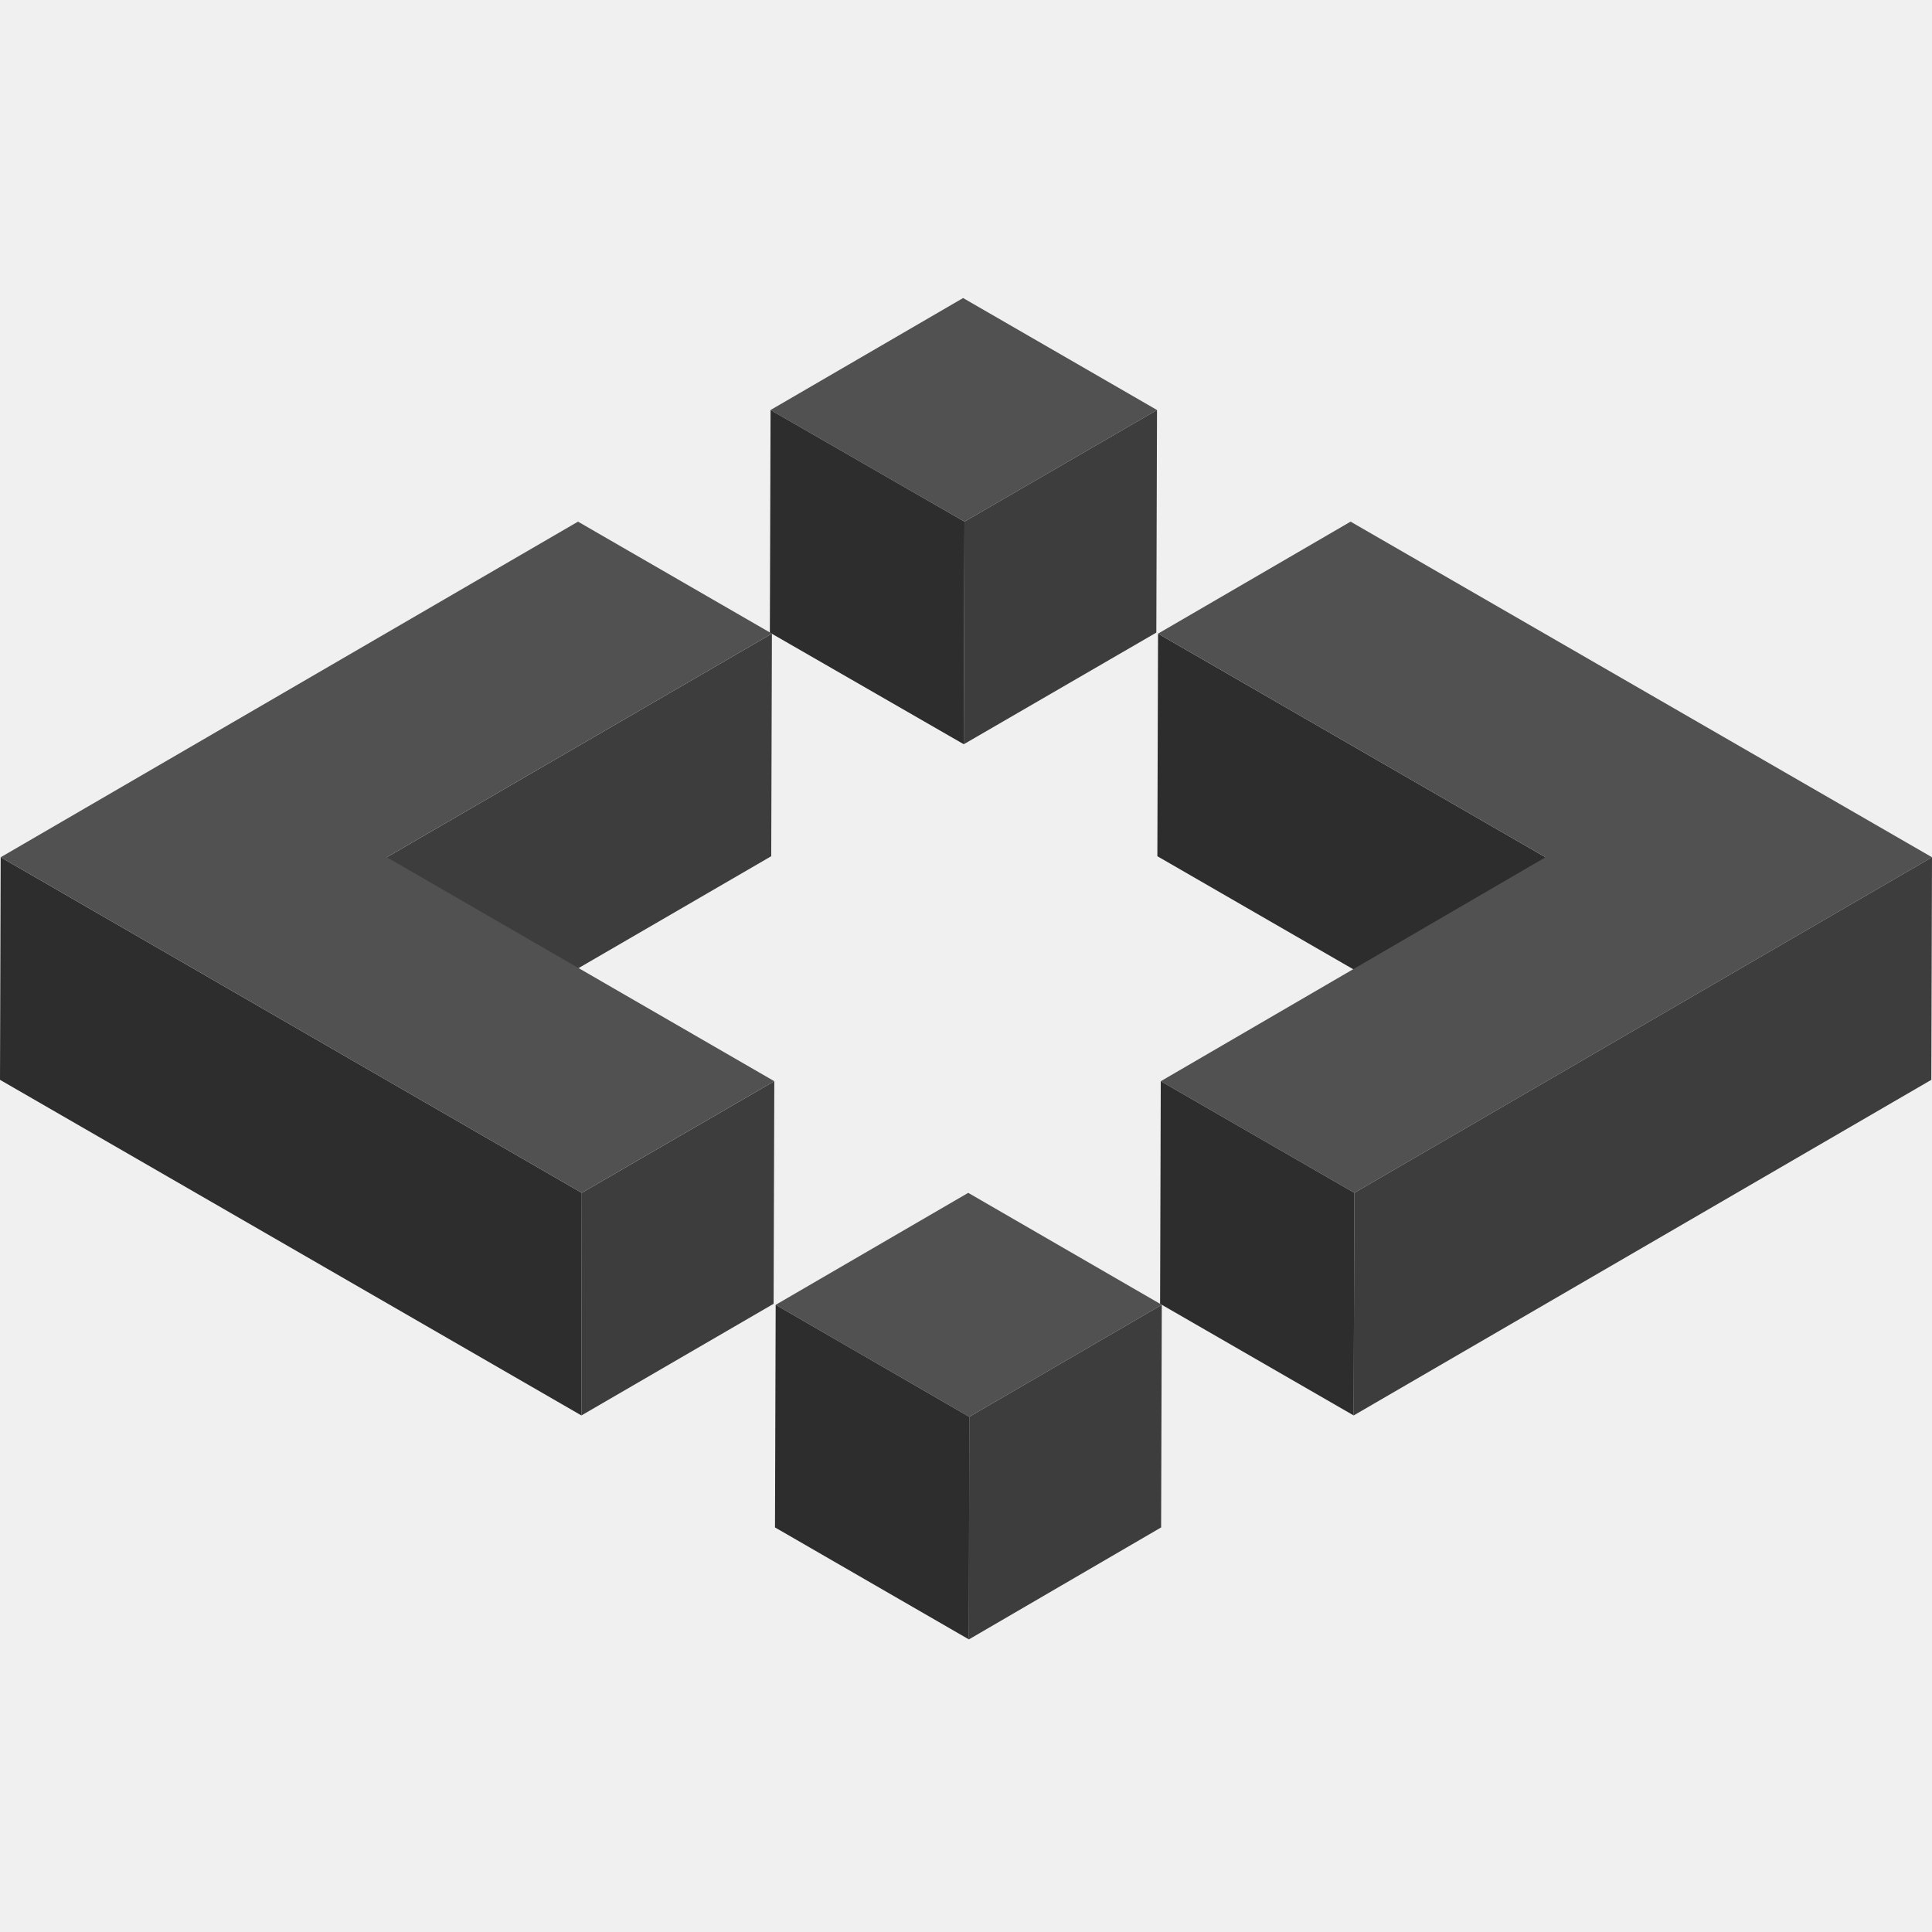
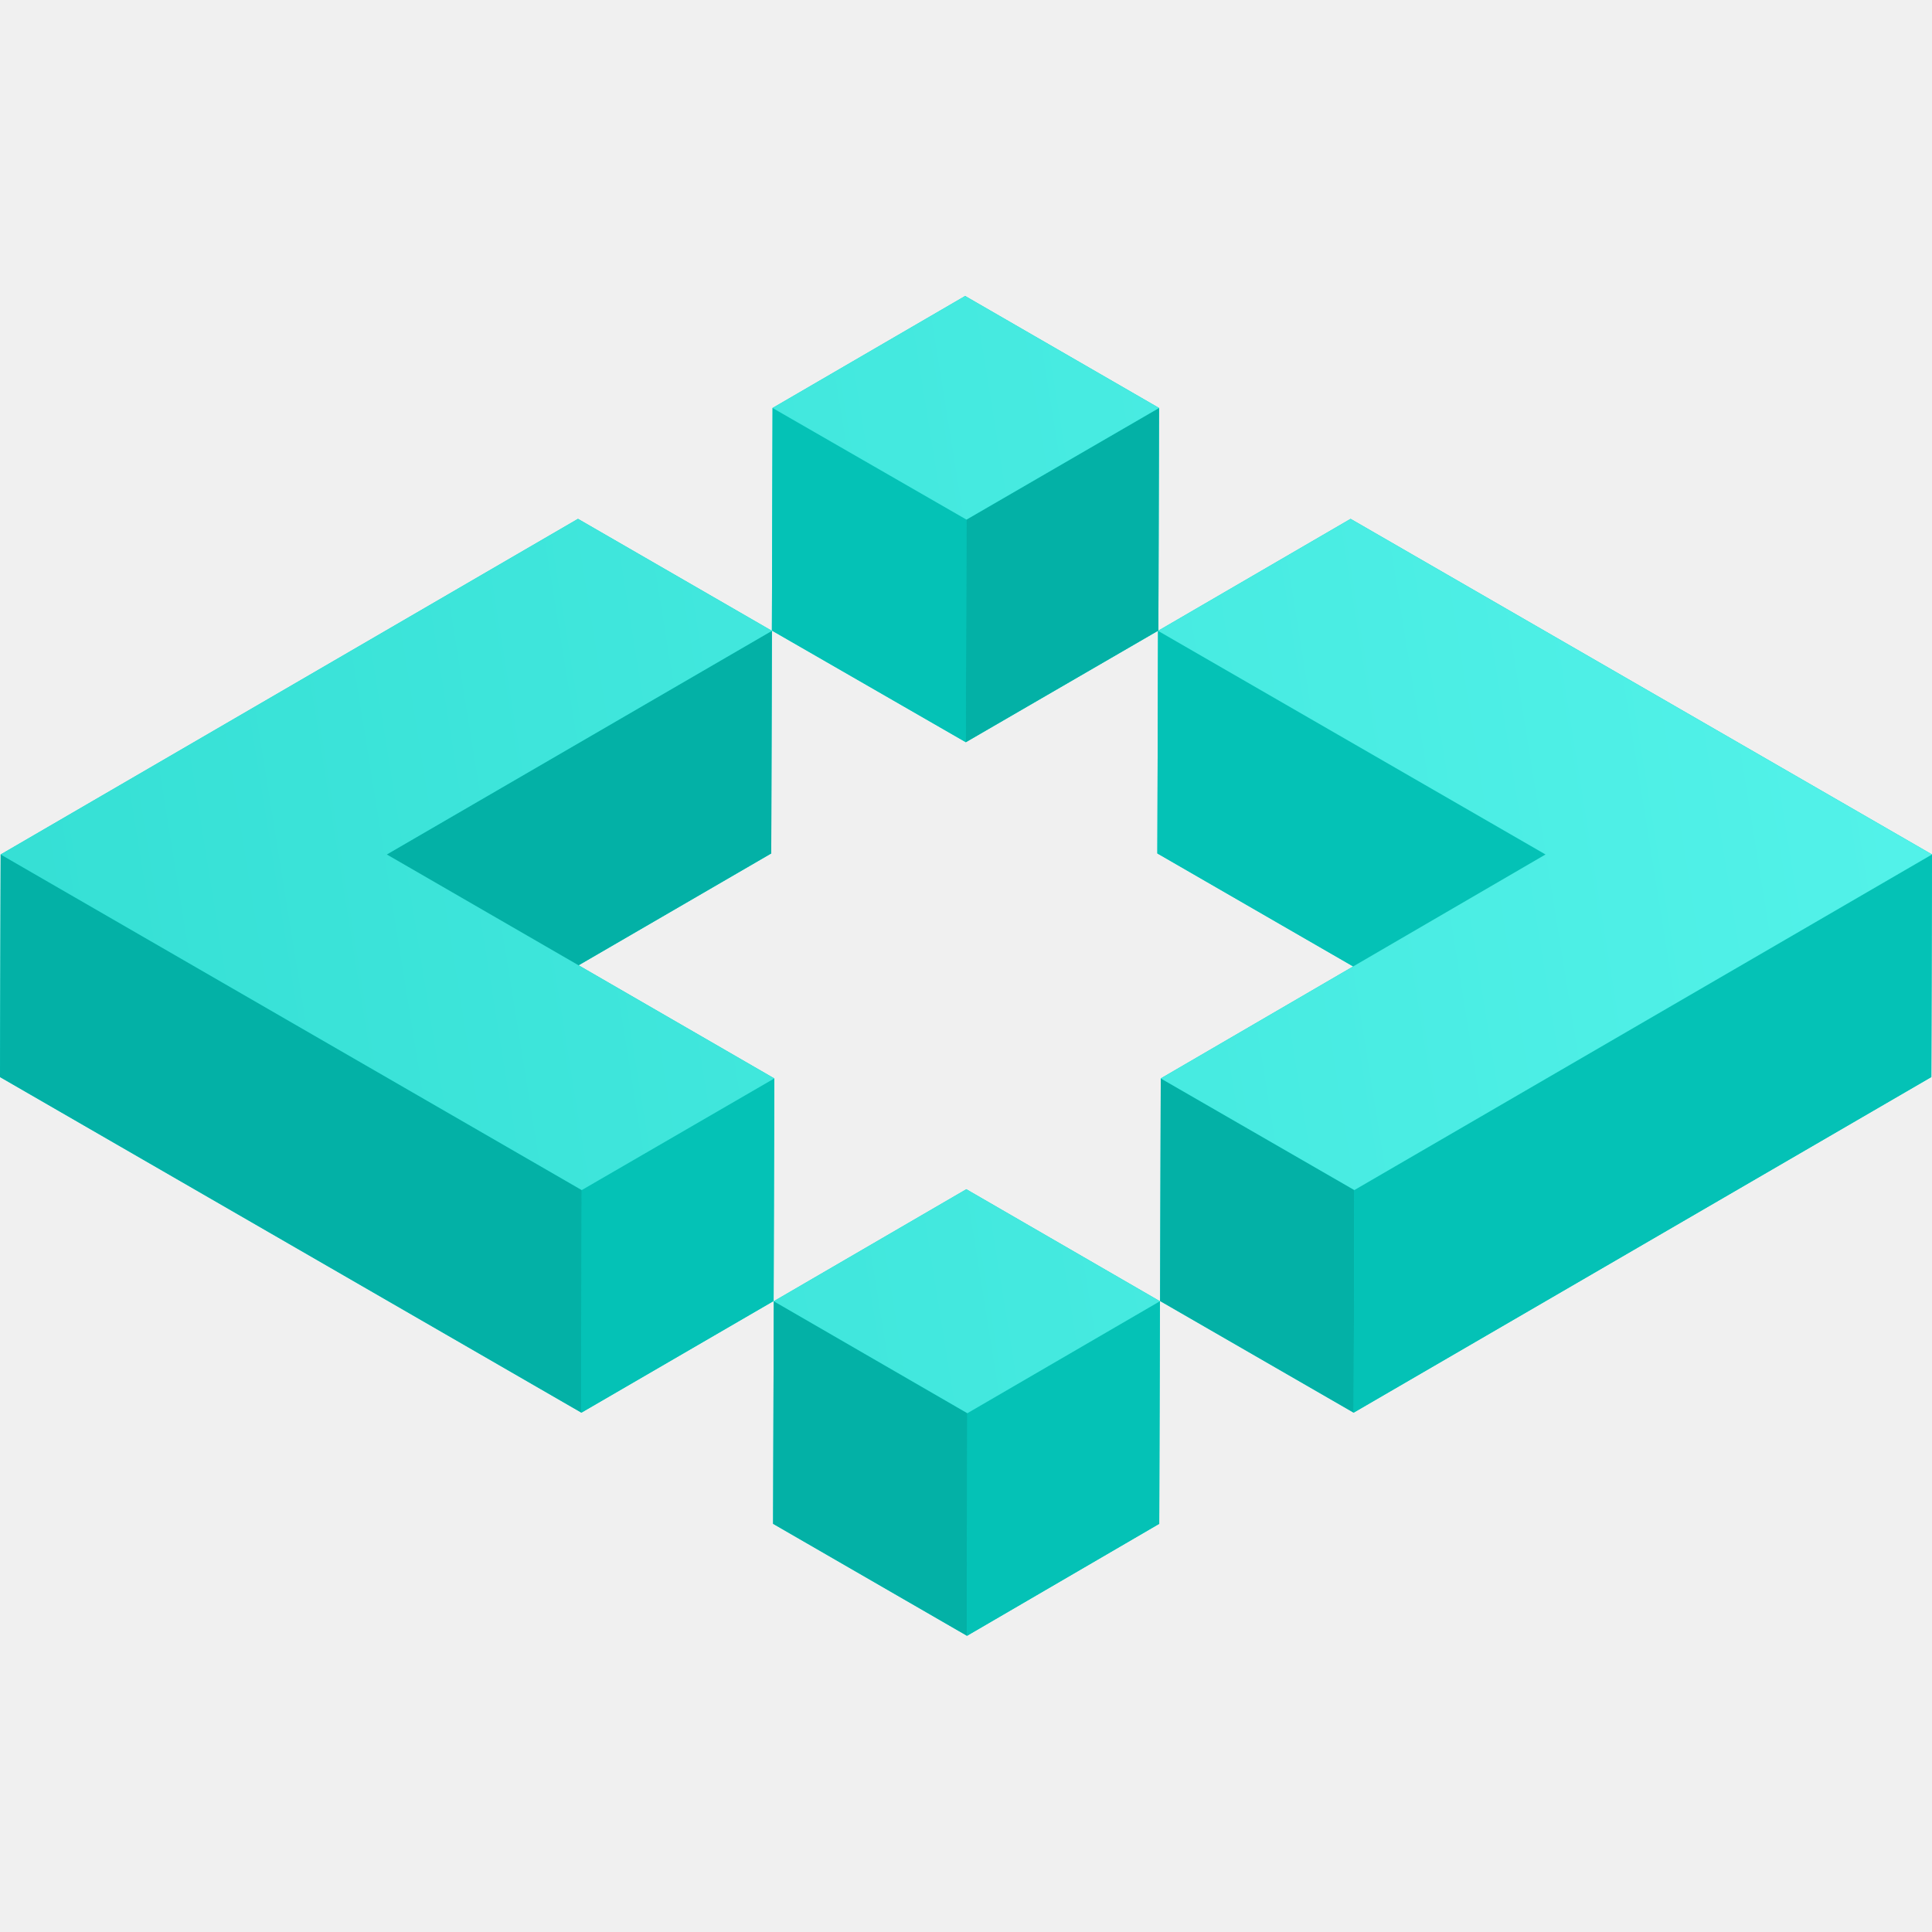
<svg xmlns="http://www.w3.org/2000/svg" width="128" height="128" viewBox="0 0 128 128" fill="none">
  <g clip-path="url(#clip0)">
-     <path d="M76.655 27.164L63.898 34.56L51.051 27.164L63.808 19.745L76.655 27.164Z" fill="#515151" />
-     <path d="M76.655 27.164L76.61 41.911L63.853 49.308L63.898 34.56L76.655 27.164Z" fill="#3E3D3D" />
-     <path d="M63.898 34.56L63.853 49.308L51.005 41.911L51.051 27.164L63.898 34.56Z" fill="#2D2D2D" />
-     <path d="M102.395 56.795L102.35 71.542L76.678 56.727L76.723 41.98L102.395 56.795Z" fill="#2D2D2D" />
-     <path d="M51.141 41.98L51.096 56.727L25.582 71.542L25.627 56.795L51.141 41.98Z" fill="#3E3D3D" />
-     <path d="M128 56.795L89.729 79.029L76.904 71.633L102.395 56.795L76.723 41.98L89.48 34.56L128 56.795Z" fill="#515151" />
-     <path d="M128 56.795L127.955 71.542L89.684 93.777L89.729 79.029L128 56.795Z" fill="#3E3D3D" />
-     <path d="M89.729 79.029L89.684 93.777L76.859 86.38L76.904 71.633L89.729 79.029Z" fill="#2D2D2D" />
-     <path d="M51.3 71.633L51.254 86.38L38.52 93.777L38.542 79.029L51.3 71.633Z" fill="#3E3D3D" />
-     <path d="M38.542 79.029L38.52 93.777L0 71.542L0.045 56.795L38.542 79.029Z" fill="#2D2D2D" />
-     <path d="M51.141 41.98L25.627 56.795L51.3 71.633L38.542 79.029L0.045 56.795L38.294 34.56L51.141 41.98Z" fill="#515151" />
-     <path d="M76.972 86.448L64.215 93.867L51.39 86.448L64.147 79.029L76.972 86.448Z" fill="#515151" />
-     <path d="M76.972 86.448L76.927 101.196L64.192 108.615L64.215 93.867L76.972 86.448Z" fill="#3E3D3D" />
-     <path d="M64.215 93.867L64.192 108.615L51.345 101.196L51.39 86.448L64.215 93.867Z" fill="#2D2D2D" />
+     <path d="M51.185 27.029L63.943 19.61L76.79 27.029L76.745 41.776L63.988 49.173L51.14 41.776L51.185 27.029Z" fill="#04D2C5" />
+     <path d="M76.678 56.542L89.65 64.028L76.904 71.448L76.859 86.195L89.684 93.591L127.955 71.357L128 56.609L89.48 34.375L76.723 41.794L76.678 56.542Z" fill="#04D2C5" />
+     <path d="M51.096 56.542L51.141 41.794L38.293 34.375L0.045 56.61L0 71.357L38.52 93.591L51.254 86.195L51.299 71.448L38.333 63.953L51.096 56.542Z" fill="#04D2C5" />
+     <path d="M64.022 78.79L76.847 86.209L76.802 100.956L64.068 108.375L51.22 100.956L51.265 86.209L64.022 78.79Z" fill="#04D2C5" />
+     <path d="M64.033 34.425L63.988 49.173L51.14 41.776L51.185 27.029L64.033 34.425Z" fill="#04D2C5" />
+     <path d="M64.033 34.425L63.988 49.173L51.14 41.776L51.185 27.029L64.033 34.425Z" fill="black" fill-opacity="0.08" />
+     <path d="M102.395 56.61L102.35 71.357L76.678 56.542L76.723 41.794L102.395 56.61Z" fill="#04D2C5" />
+     <path d="M102.395 56.61L102.35 71.357L76.678 56.542L76.723 41.794L102.395 56.61Z" fill="black" fill-opacity="0.08" />
+     <path d="M89.729 78.844L89.684 93.592L76.859 86.195L76.904 71.448L89.729 78.844Z" fill="#04D2C5" />
+     <path d="M89.729 78.844L89.684 93.592L76.859 86.195L76.904 71.448L89.729 78.844Z" fill="black" fill-opacity="0.16" />
+     <path d="M38.542 78.844L38.52 93.591L0 71.357L0.045 56.61L38.542 78.844Z" fill="#04D2C5" />
+     <path d="M38.542 78.844L38.52 93.591L0 71.357L0.045 56.61L38.542 78.844Z" fill="black" fill-opacity="0.16" />
+     <path d="M64.09 93.628L64.068 108.375L51.22 100.956L51.266 86.209L64.09 93.628Z" fill="#04D2C5" />
+     <path d="M64.09 93.628L64.068 108.375L51.22 100.956L51.266 86.209L64.09 93.628Z" fill="black" fill-opacity="0.16" />
+     <path d="M76.79 27.029L76.745 41.776L63.988 49.173L64.033 34.425L76.79 27.029Z" fill="#04D2C5" />
+     <path d="M76.79 27.029L76.745 41.776L63.988 49.173L64.033 34.425L76.79 27.029Z" fill="black" fill-opacity="0.16" />
+     <path d="M51.141 41.794L51.096 56.542L25.582 71.357L25.627 56.61L51.141 41.794Z" fill="#04D2C5" />
+     <path d="M51.141 41.794L51.096 56.542L25.582 71.357L25.627 56.61L51.141 41.794Z" fill="black" fill-opacity="0.16" />
+     <path d="M128 56.61L127.955 71.357L89.684 93.591L89.729 78.844L128 56.61Z" fill="#04D2C5" />
+     <path d="M128 56.61L127.955 71.357L89.684 93.591L89.729 78.844L128 56.61Z" fill="black" fill-opacity="0.08" />
+     <path d="M51.3 71.448L51.254 86.195L38.52 93.592L38.543 78.844L51.3 71.448Z" fill="#04D2C5" />
+     <path d="M51.3 71.448L51.254 86.195L38.52 93.592L38.543 78.844L51.3 71.448Z" fill="black" fill-opacity="0.08" />
+     <path d="M76.847 86.209L76.802 100.956L64.068 108.375L64.091 93.628L76.847 86.209Z" fill="#04D2C5" />
+     <path d="M76.847 86.209L76.802 100.956L64.068 108.375L64.091 93.628L76.847 86.209Z" fill="black" fill-opacity="0.08" />
+     <path d="M64.033 34.425L76.79 27.029L63.943 19.61L51.185 27.029L64.033 34.425Z" fill="url(#paint0_linear)" />
+     <path d="M25.627 56.61L51.141 41.794L38.293 34.376L0.045 56.61L38.542 78.844L51.299 71.448L25.627 56.61Z" fill="url(#paint1_linear)" />
+     <path d="M89.729 78.844L128 56.61L89.48 34.376L76.723 41.794L102.396 56.61L76.904 71.448L89.729 78.844Z" fill="url(#paint2_linear)" />
+     <path d="M76.847 86.209L64.09 93.628L51.265 86.209L64.022 78.79L76.847 86.209Z" fill="url(#paint3_linear)" />
  </g>
  <defs>
+     <linearGradient id="paint0_linear" x1="5.90471e-08" y1="94" x2="136.38" y2="72.037" gradientUnits="userSpaceOnUse">
+       <stop stop-color="#34DFD4" />
+       <stop offset="1" stop-color="#54F3EA" />
+     </linearGradient>
+     <linearGradient id="paint1_linear" x1="5.90471e-08" y1="94" x2="136.38" y2="72.037" gradientUnits="userSpaceOnUse">
+       <stop stop-color="#34DFD4" />
+       <stop offset="1" stop-color="#54F3EA" />
+     </linearGradient>
+     <linearGradient id="paint2_linear" x1="5.90471e-08" y1="94" x2="136.38" y2="72.037" gradientUnits="userSpaceOnUse">
+       <stop stop-color="#34DFD4" />
+       <stop offset="1" stop-color="#54F3EA" />
+     </linearGradient>
+     <linearGradient id="paint3_linear" x1="5.90471e-08" y1="94" x2="136.38" y2="72.037" gradientUnits="userSpaceOnUse">
+       <stop stop-color="#34DFD4" />
+       <stop offset="1" stop-color="#54F3EA" />
+     </linearGradient>
    <clipPath id="clip0">
-       <rect width="128" height="88.869" fill="white" transform="translate(0 19.7451)" />
+       <rect width="128" height="128" fill="white" />
    </clipPath>
  </defs>
</svg>
